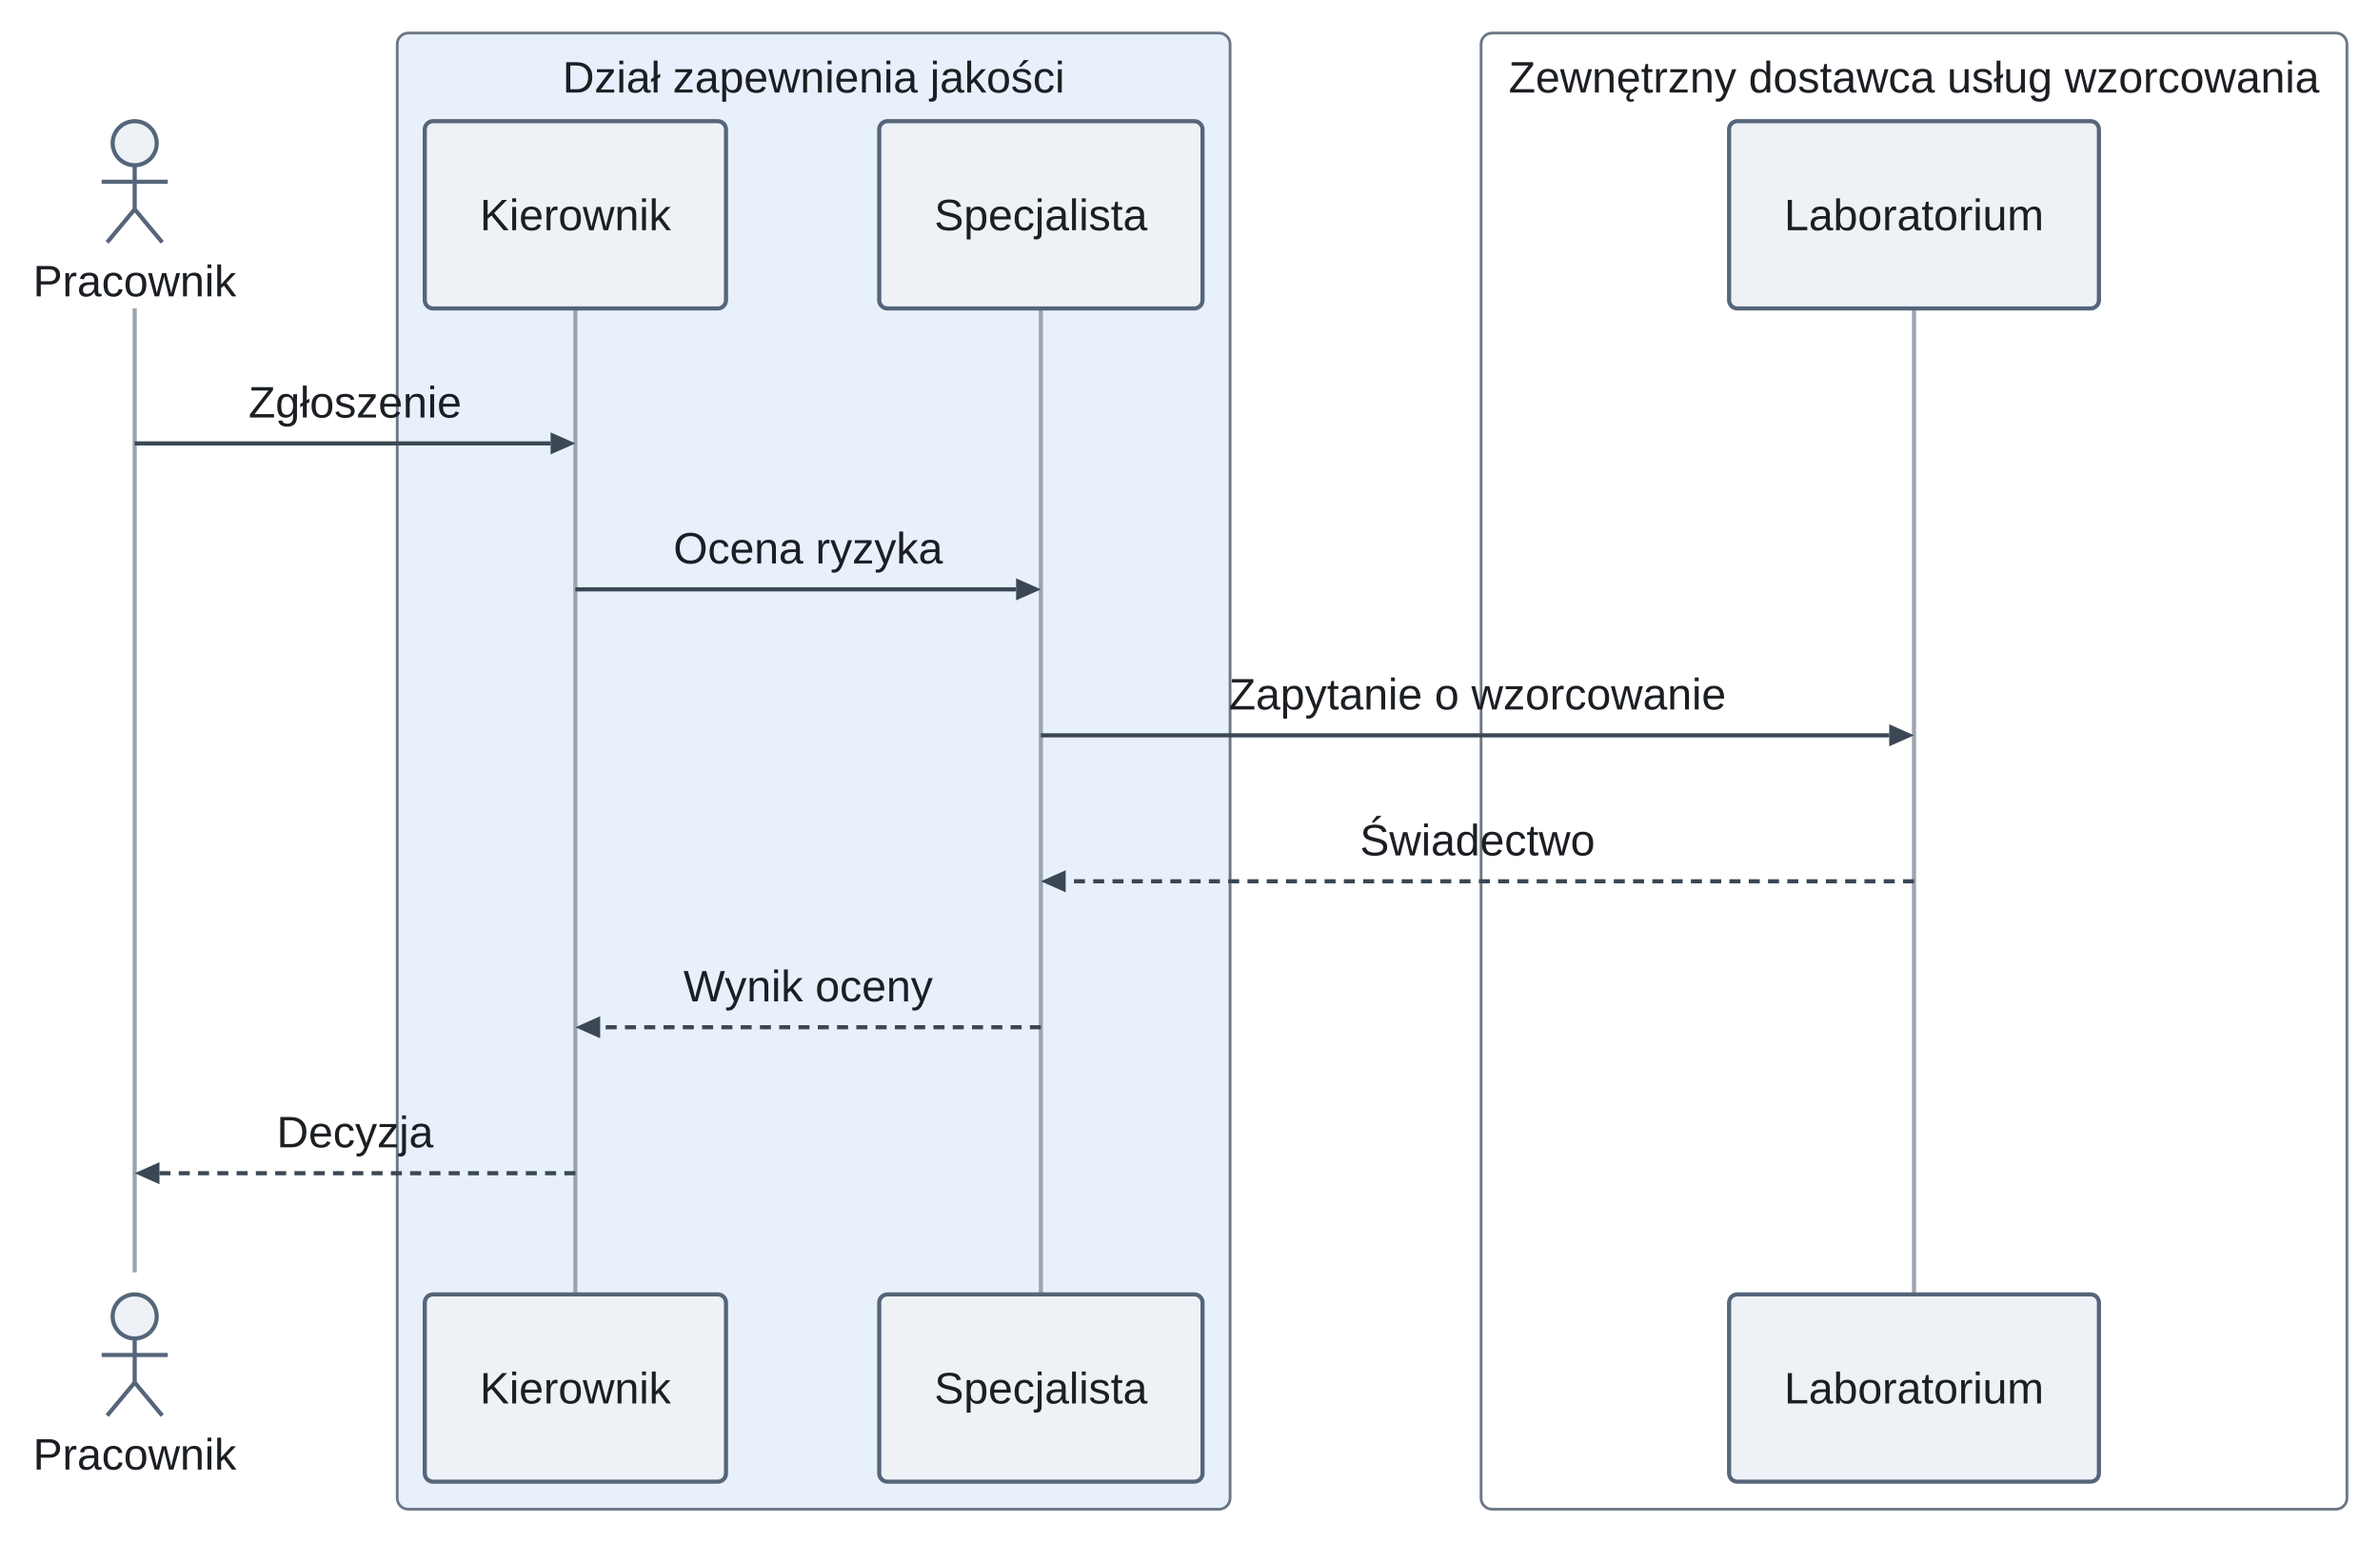
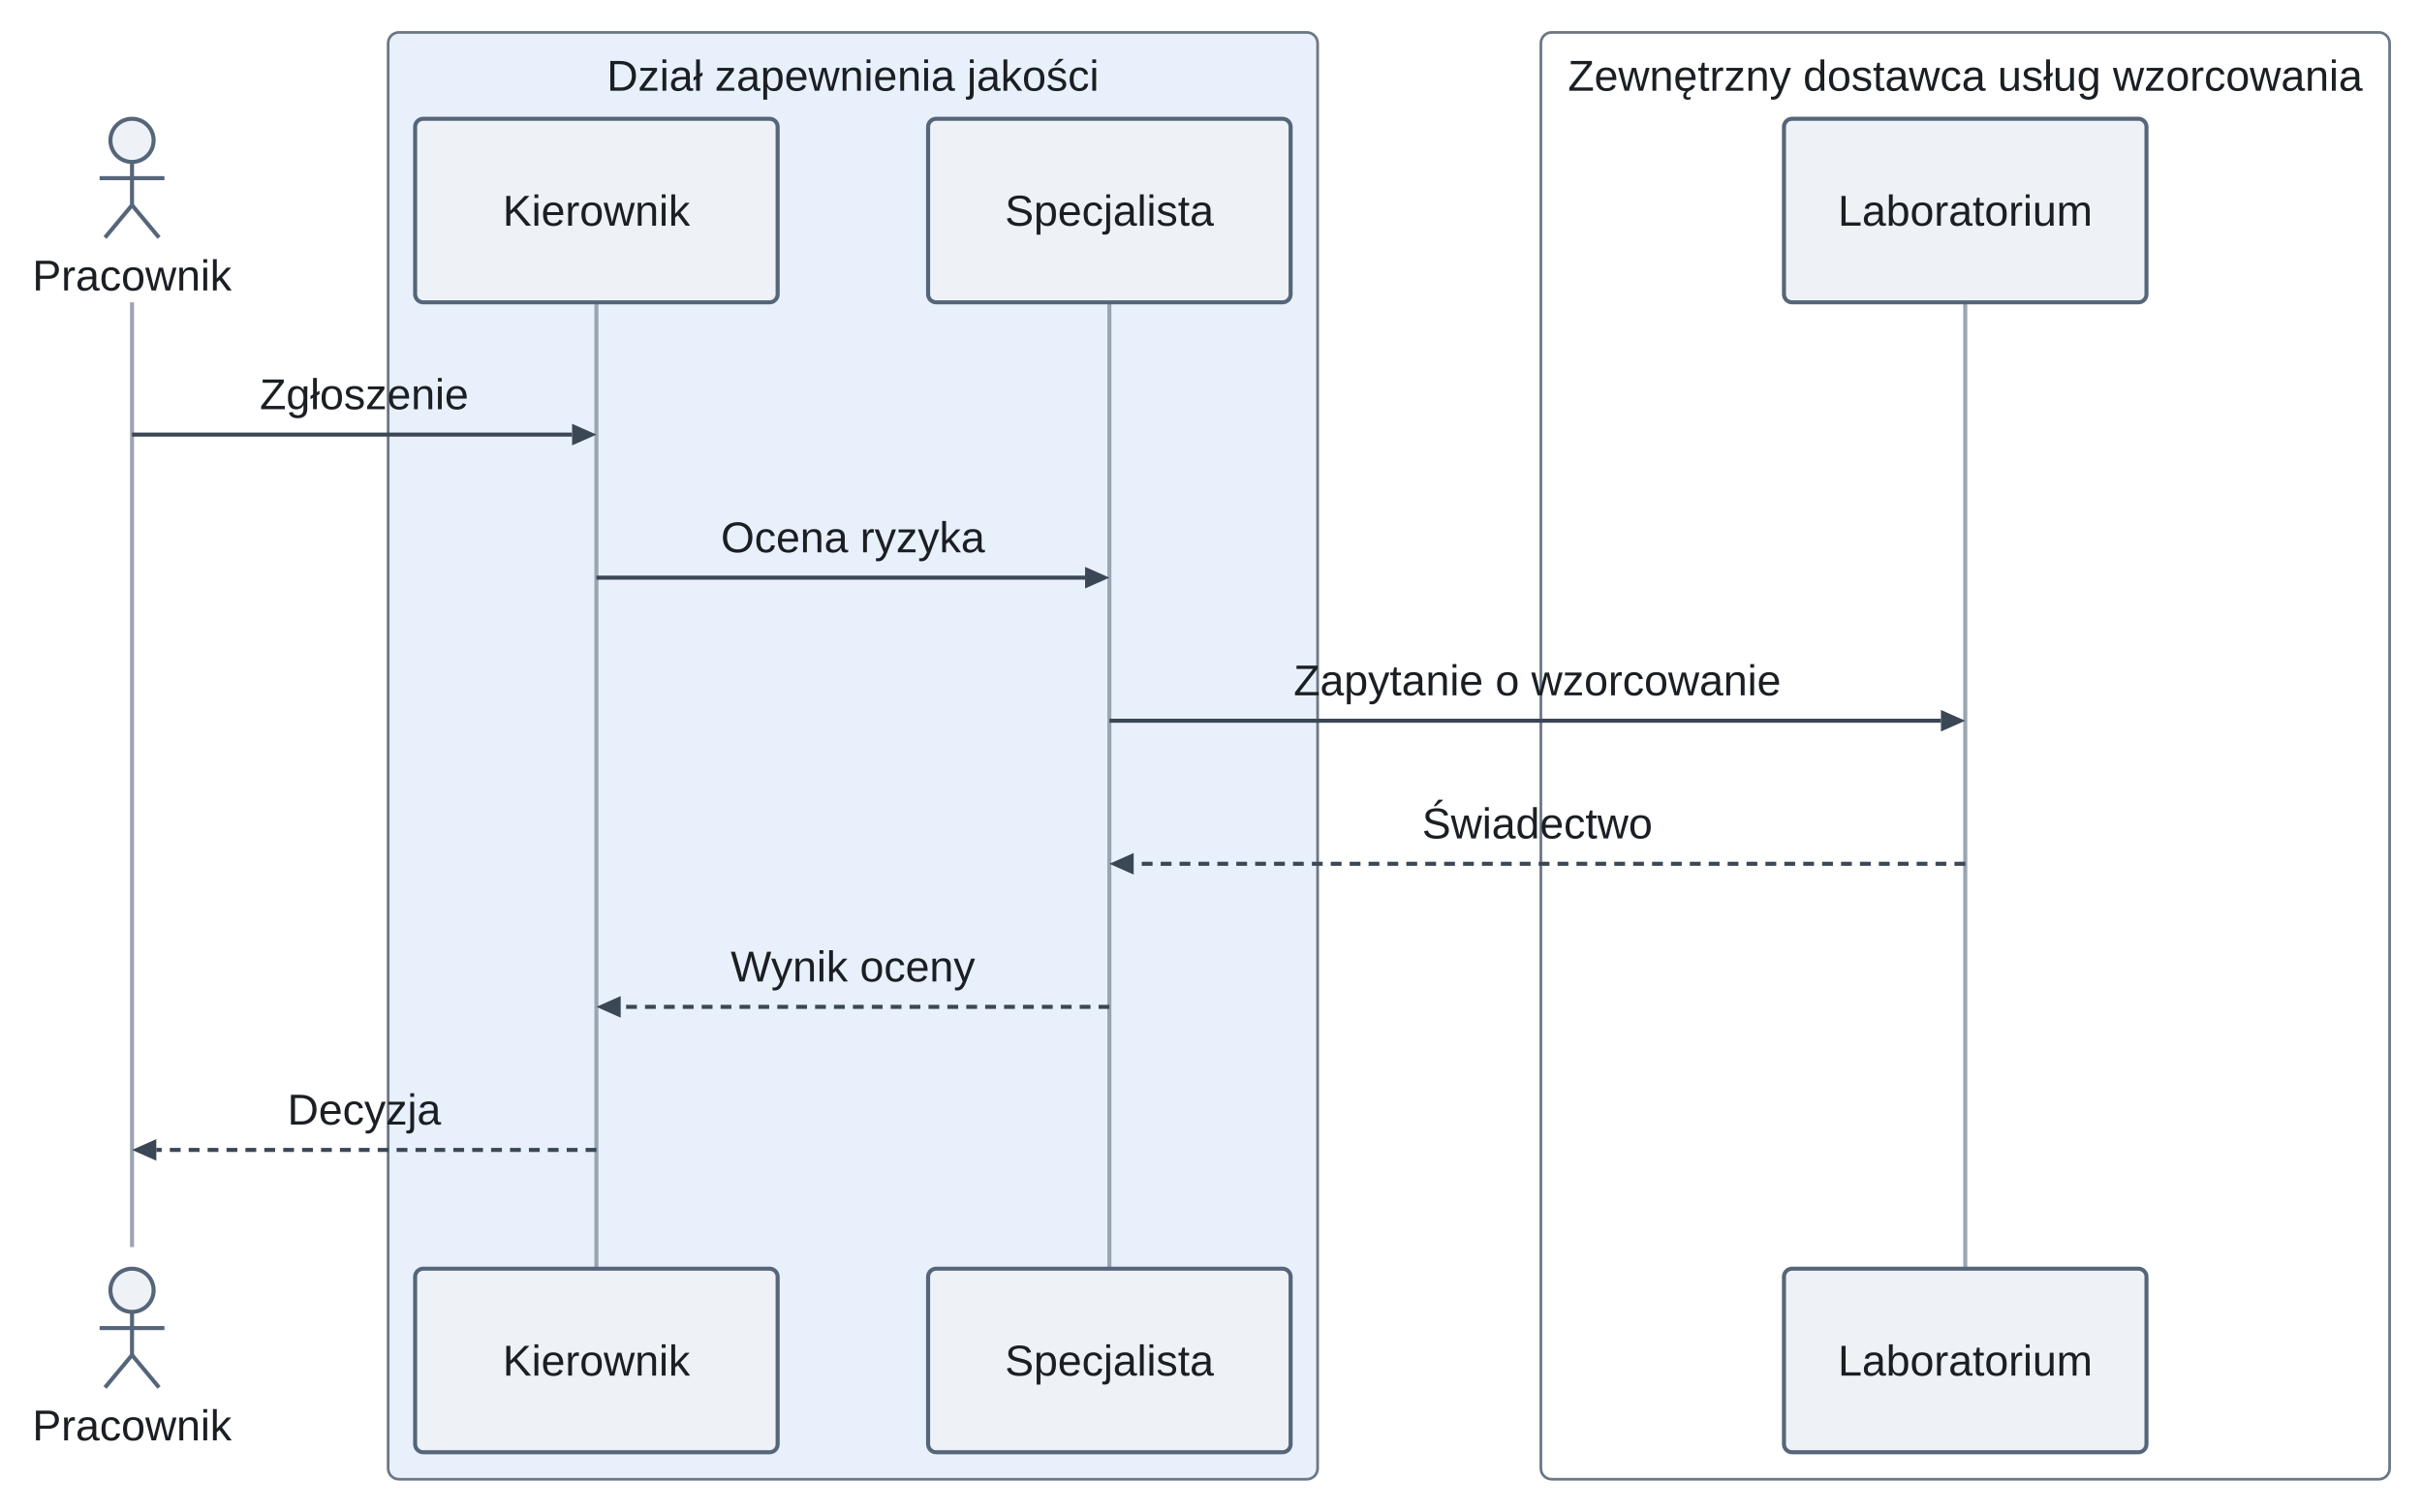
- <svg xmlns="http://www.w3.org/2000/svg" version="1.1" width="864.08" height="560" viewBox="-48.9 -12 864.08 560" role="img" font-family="Arimo, Arial, 'Liberation Sans', sans-serif" font-size="16">
-   <rect class="participant-group" x="95.32" y="0" width="302.37" height="536" rx="4" fill="rgb(232,240,251)" stroke="#6b7785" stroke-width="1" />
-   <rect class="participant-group" x="488.82" y="0" width="314.36" height="536" rx="4" fill="none" stroke="#6b7785" stroke-width="1" />
+ <svg xmlns="http://www.w3.org/2000/svg" version="1.1" width="897.08" height="560" viewBox="-48.9 -12 897.08 560" role="img" font-family="Arimo, Arial, 'Liberation Sans', sans-serif" font-size="16">
+   <rect class="participant-group" x="94.86" y="0" width="344.27" height="536" rx="4" fill="rgb(232,240,251)" stroke="#6b7785" stroke-width="1" />
+   <rect class="participant-group" x="521.82" y="0" width="314.36" height="536" rx="4" fill="none" stroke="#6b7785" stroke-width="1" />
  <line class="lifeline" x1="0" y1="100" x2="0" y2="450" fill="none" stroke="#9aa5b1" stroke-width="1.5" />
-   <line class="lifeline" x1="160" y1="100" x2="160" y2="458" fill="none" stroke="#9aa5b1" stroke-width="1.5" />
-   <line class="lifeline" x1="329" y1="100" x2="329" y2="458" fill="none" stroke="#9aa5b1" stroke-width="1.5" />
-   <line class="lifeline" x1="646" y1="100" x2="646" y2="458" fill="none" stroke="#9aa5b1" stroke-width="1.5" />
+   <line class="lifeline" x1="172" y1="100" x2="172" y2="458" fill="none" stroke="#9aa5b1" stroke-width="1.5" />
+   <line class="lifeline" x1="362" y1="100" x2="362" y2="458" fill="none" stroke="#9aa5b1" stroke-width="1.5" />
+   <line class="lifeline" x1="679" y1="100" x2="679" y2="458" fill="none" stroke="#9aa5b1" stroke-width="1.5" />
  <circle class="actor" cx="0" cy="40" r="8" fill="#eef2f7" stroke="#55657a" stroke-width="1.5" />
  <line class="actor" x1="0" y1="48" x2="0" y2="64" fill="none" stroke="#55657a" stroke-width="1.5" />
  <line class="actor" x1="-12" y1="54" x2="12" y2="54" fill="none" stroke="#55657a" stroke-width="1.5" />
  <line class="actor" x1="0" y1="64" x2="-10" y2="76" fill="none" stroke="#55657a" stroke-width="1.5" />
  <line class="actor" x1="0" y1="64" x2="10" y2="76" fill="none" stroke="#55657a" stroke-width="1.5" />
-   <rect class="participant" x="105.32" y="32" width="109.36" height="68" rx="3" fill="#eef2f7" stroke="#55657a" stroke-width="1.5" />
-   <rect class="participant" x="270.31" y="32" width="117.38" height="68" rx="3" fill="#eef2f7" stroke="#55657a" stroke-width="1.5" />
-   <rect class="participant" x="578.86" y="32" width="134.27" height="68" rx="3" fill="#eef2f7" stroke="#55657a" stroke-width="1.5" />
-   <polygon class="arrowhead" points="160,149 151,145 151,153" fill="#3b4754" />
-   <line class="message" x1="0" y1="149" x2="151" y2="149" fill="none" stroke="#3b4754" stroke-width="1.5" />
-   <polygon class="arrowhead" points="329,202 320,198 320,206" fill="#3b4754" />
-   <line class="message" x1="160" y1="202" x2="320" y2="202" fill="none" stroke="#3b4754" stroke-width="1.5" />
-   <polygon class="arrowhead" points="646,255 637,251 637,259" fill="#3b4754" />
-   <line class="message" x1="329" y1="255" x2="637" y2="255" fill="none" stroke="#3b4754" stroke-width="1.5" />
-   <polygon class="arrowhead" points="329,308 338,304 338,312" fill="#3b4754" />
-   <line class="message" x1="646" y1="308" x2="338" y2="308" fill="none" stroke="#3b4754" stroke-width="1.5" stroke-dasharray="4 3" />
-   <polygon class="arrowhead" points="160,361 169,357 169,365" fill="#3b4754" />
-   <line class="message" x1="329" y1="361" x2="169" y2="361" fill="none" stroke="#3b4754" stroke-width="1.5" stroke-dasharray="4 3" />
+   <rect class="participant" x="104.86" y="32" width="134.27" height="68" rx="3" fill="#eef2f7" stroke="#55657a" stroke-width="1.5" />
+   <rect class="participant" x="294.86" y="32" width="134.27" height="68" rx="3" fill="#eef2f7" stroke="#55657a" stroke-width="1.5" />
+   <rect class="participant" x="611.86" y="32" width="134.27" height="68" rx="3" fill="#eef2f7" stroke="#55657a" stroke-width="1.5" />
+   <polygon class="arrowhead" points="172,149 163,145 163,153" fill="#3b4754" />
+   <line class="message" x1="0" y1="149" x2="163" y2="149" fill="none" stroke="#3b4754" stroke-width="1.5" />
+   <polygon class="arrowhead" points="362,202 353,198 353,206" fill="#3b4754" />
+   <line class="message" x1="172" y1="202" x2="353" y2="202" fill="none" stroke="#3b4754" stroke-width="1.5" />
+   <polygon class="arrowhead" points="679,255 670,251 670,259" fill="#3b4754" />
+   <line class="message" x1="362" y1="255" x2="670" y2="255" fill="none" stroke="#3b4754" stroke-width="1.5" />
+   <polygon class="arrowhead" points="362,308 371,304 371,312" fill="#3b4754" />
+   <line class="message" x1="679" y1="308" x2="371" y2="308" fill="none" stroke="#3b4754" stroke-width="1.5" stroke-dasharray="4 3" />
+   <polygon class="arrowhead" points="172,361 181,357 181,365" fill="#3b4754" />
+   <line class="message" x1="362" y1="361" x2="181" y2="361" fill="none" stroke="#3b4754" stroke-width="1.5" stroke-dasharray="4 3" />
  <polygon class="arrowhead" points="0,414 9,410 9,418" fill="#3b4754" />
-   <line class="message" x1="160" y1="414" x2="9" y2="414" fill="none" stroke="#3b4754" stroke-width="1.5" stroke-dasharray="4 3" />
+   <line class="message" x1="172" y1="414" x2="9" y2="414" fill="none" stroke="#3b4754" stroke-width="1.5" stroke-dasharray="4 3" />
  <circle class="actor" cx="0" cy="466" r="8" fill="#eef2f7" stroke="#55657a" stroke-width="1.5" />
  <line class="actor" x1="0" y1="474" x2="0" y2="490" fill="none" stroke="#55657a" stroke-width="1.5" />
  <line class="actor" x1="-12" y1="480" x2="12" y2="480" fill="none" stroke="#55657a" stroke-width="1.5" />
  <line class="actor" x1="0" y1="490" x2="-10" y2="502" fill="none" stroke="#55657a" stroke-width="1.5" />
  <line class="actor" x1="0" y1="490" x2="10" y2="502" fill="none" stroke="#55657a" stroke-width="1.5" />
-   <rect class="participant" x="105.32" y="458" width="109.36" height="68" rx="3" fill="#eef2f7" stroke="#55657a" stroke-width="1.5" />
-   <rect class="participant" x="270.31" y="458" width="117.38" height="68" rx="3" fill="#eef2f7" stroke="#55657a" stroke-width="1.5" />
-   <rect class="participant" x="578.86" y="458" width="134.27" height="68" rx="3" fill="#eef2f7" stroke="#55657a" stroke-width="1.5" />
+   <rect class="participant" x="104.86" y="458" width="134.27" height="68" rx="3" fill="#eef2f7" stroke="#55657a" stroke-width="1.5" />
+   <rect class="participant" x="294.86" y="458" width="134.27" height="68" rx="3" fill="#eef2f7" stroke="#55657a" stroke-width="1.5" />
+   <rect class="participant" x="611.86" y="458" width="134.27" height="68" rx="3" fill="#eef2f7" stroke="#55657a" stroke-width="1.5" />
  <text class="participant-label" x="0" y="95.6" text-anchor="middle" fill="#1b1f24">Pracownik</text>
-   <text class="participant-label" x="160" y="71.6" text-anchor="middle" fill="#1b1f24">Kierownik</text>
-   <text class="participant-label" x="329" y="71.6" text-anchor="middle" fill="#1b1f24">Specjalista</text>
-   <text class="participant-label" x="646" y="71.6" text-anchor="middle" fill="#1b1f24">Laboratorium</text>
-   <text class="message-label" x="80" y="139.6" text-anchor="middle" fill="#1b1f24">Zgłoszenie</text>
-   <text class="message-label" x="244.5" y="192.6" text-anchor="middle" fill="#1b1f24">Ocena ryzyka</text>
-   <text class="message-label" x="487.5" y="245.6" text-anchor="middle" fill="#1b1f24">Zapytanie o wzorcowanie</text>
-   <text class="message-label" x="487.5" y="298.6" text-anchor="middle" fill="#1b1f24">Świadectwo</text>
-   <text class="message-label" x="244.5" y="351.6" text-anchor="middle" fill="#1b1f24">Wynik oceny</text>
-   <text class="message-label" x="80" y="404.6" text-anchor="middle" fill="#1b1f24">Decyzja</text>
+   <text class="participant-label" x="172" y="71.6" text-anchor="middle" fill="#1b1f24">Kierownik</text>
+   <text class="participant-label" x="362" y="71.6" text-anchor="middle" fill="#1b1f24">Specjalista</text>
+   <text class="participant-label" x="679" y="71.6" text-anchor="middle" fill="#1b1f24">Laboratorium</text>
+   <text class="message-label" x="86" y="139.6" text-anchor="middle" fill="#1b1f24">Zgłoszenie</text>
+   <text class="message-label" x="267" y="192.6" text-anchor="middle" fill="#1b1f24">Ocena ryzyka</text>
+   <text class="message-label" x="520.5" y="245.6" text-anchor="middle" fill="#1b1f24">Zapytanie o wzorcowanie</text>
+   <text class="message-label" x="520.5" y="298.6" text-anchor="middle" fill="#1b1f24">Świadectwo</text>
+   <text class="message-label" x="267" y="351.6" text-anchor="middle" fill="#1b1f24">Wynik oceny</text>
+   <text class="message-label" x="86" y="404.6" text-anchor="middle" fill="#1b1f24">Decyzja</text>
  <text class="participant-label" x="0" y="521.6" text-anchor="middle" fill="#1b1f24">Pracownik</text>
-   <text class="participant-label" x="160" y="497.6" text-anchor="middle" fill="#1b1f24">Kierownik</text>
-   <text class="participant-label" x="329" y="497.6" text-anchor="middle" fill="#1b1f24">Specjalista</text>
-   <text class="participant-label" x="646" y="497.6" text-anchor="middle" fill="#1b1f24">Laboratorium</text>
-   <text class="participant-group-title" x="246.5" y="21.6" text-anchor="middle" fill="#1b1f24">Dział zapewnienia jakości</text>
-   <text class="participant-group-title" x="646" y="21.6" text-anchor="middle" fill="#1b1f24">Zewnętrzny dostawca usług wzorcowania</text>
+   <text class="participant-label" x="172" y="497.6" text-anchor="middle" fill="#1b1f24">Kierownik</text>
+   <text class="participant-label" x="362" y="497.6" text-anchor="middle" fill="#1b1f24">Specjalista</text>
+   <text class="participant-label" x="679" y="497.6" text-anchor="middle" fill="#1b1f24">Laboratorium</text>
+   <text class="participant-group-title" x="267" y="21.6" text-anchor="middle" fill="#1b1f24">Dział zapewnienia jakości</text>
+   <text class="participant-group-title" x="679" y="21.6" text-anchor="middle" fill="#1b1f24">Zewnętrzny dostawca usług wzorcowania</text>
</svg>
